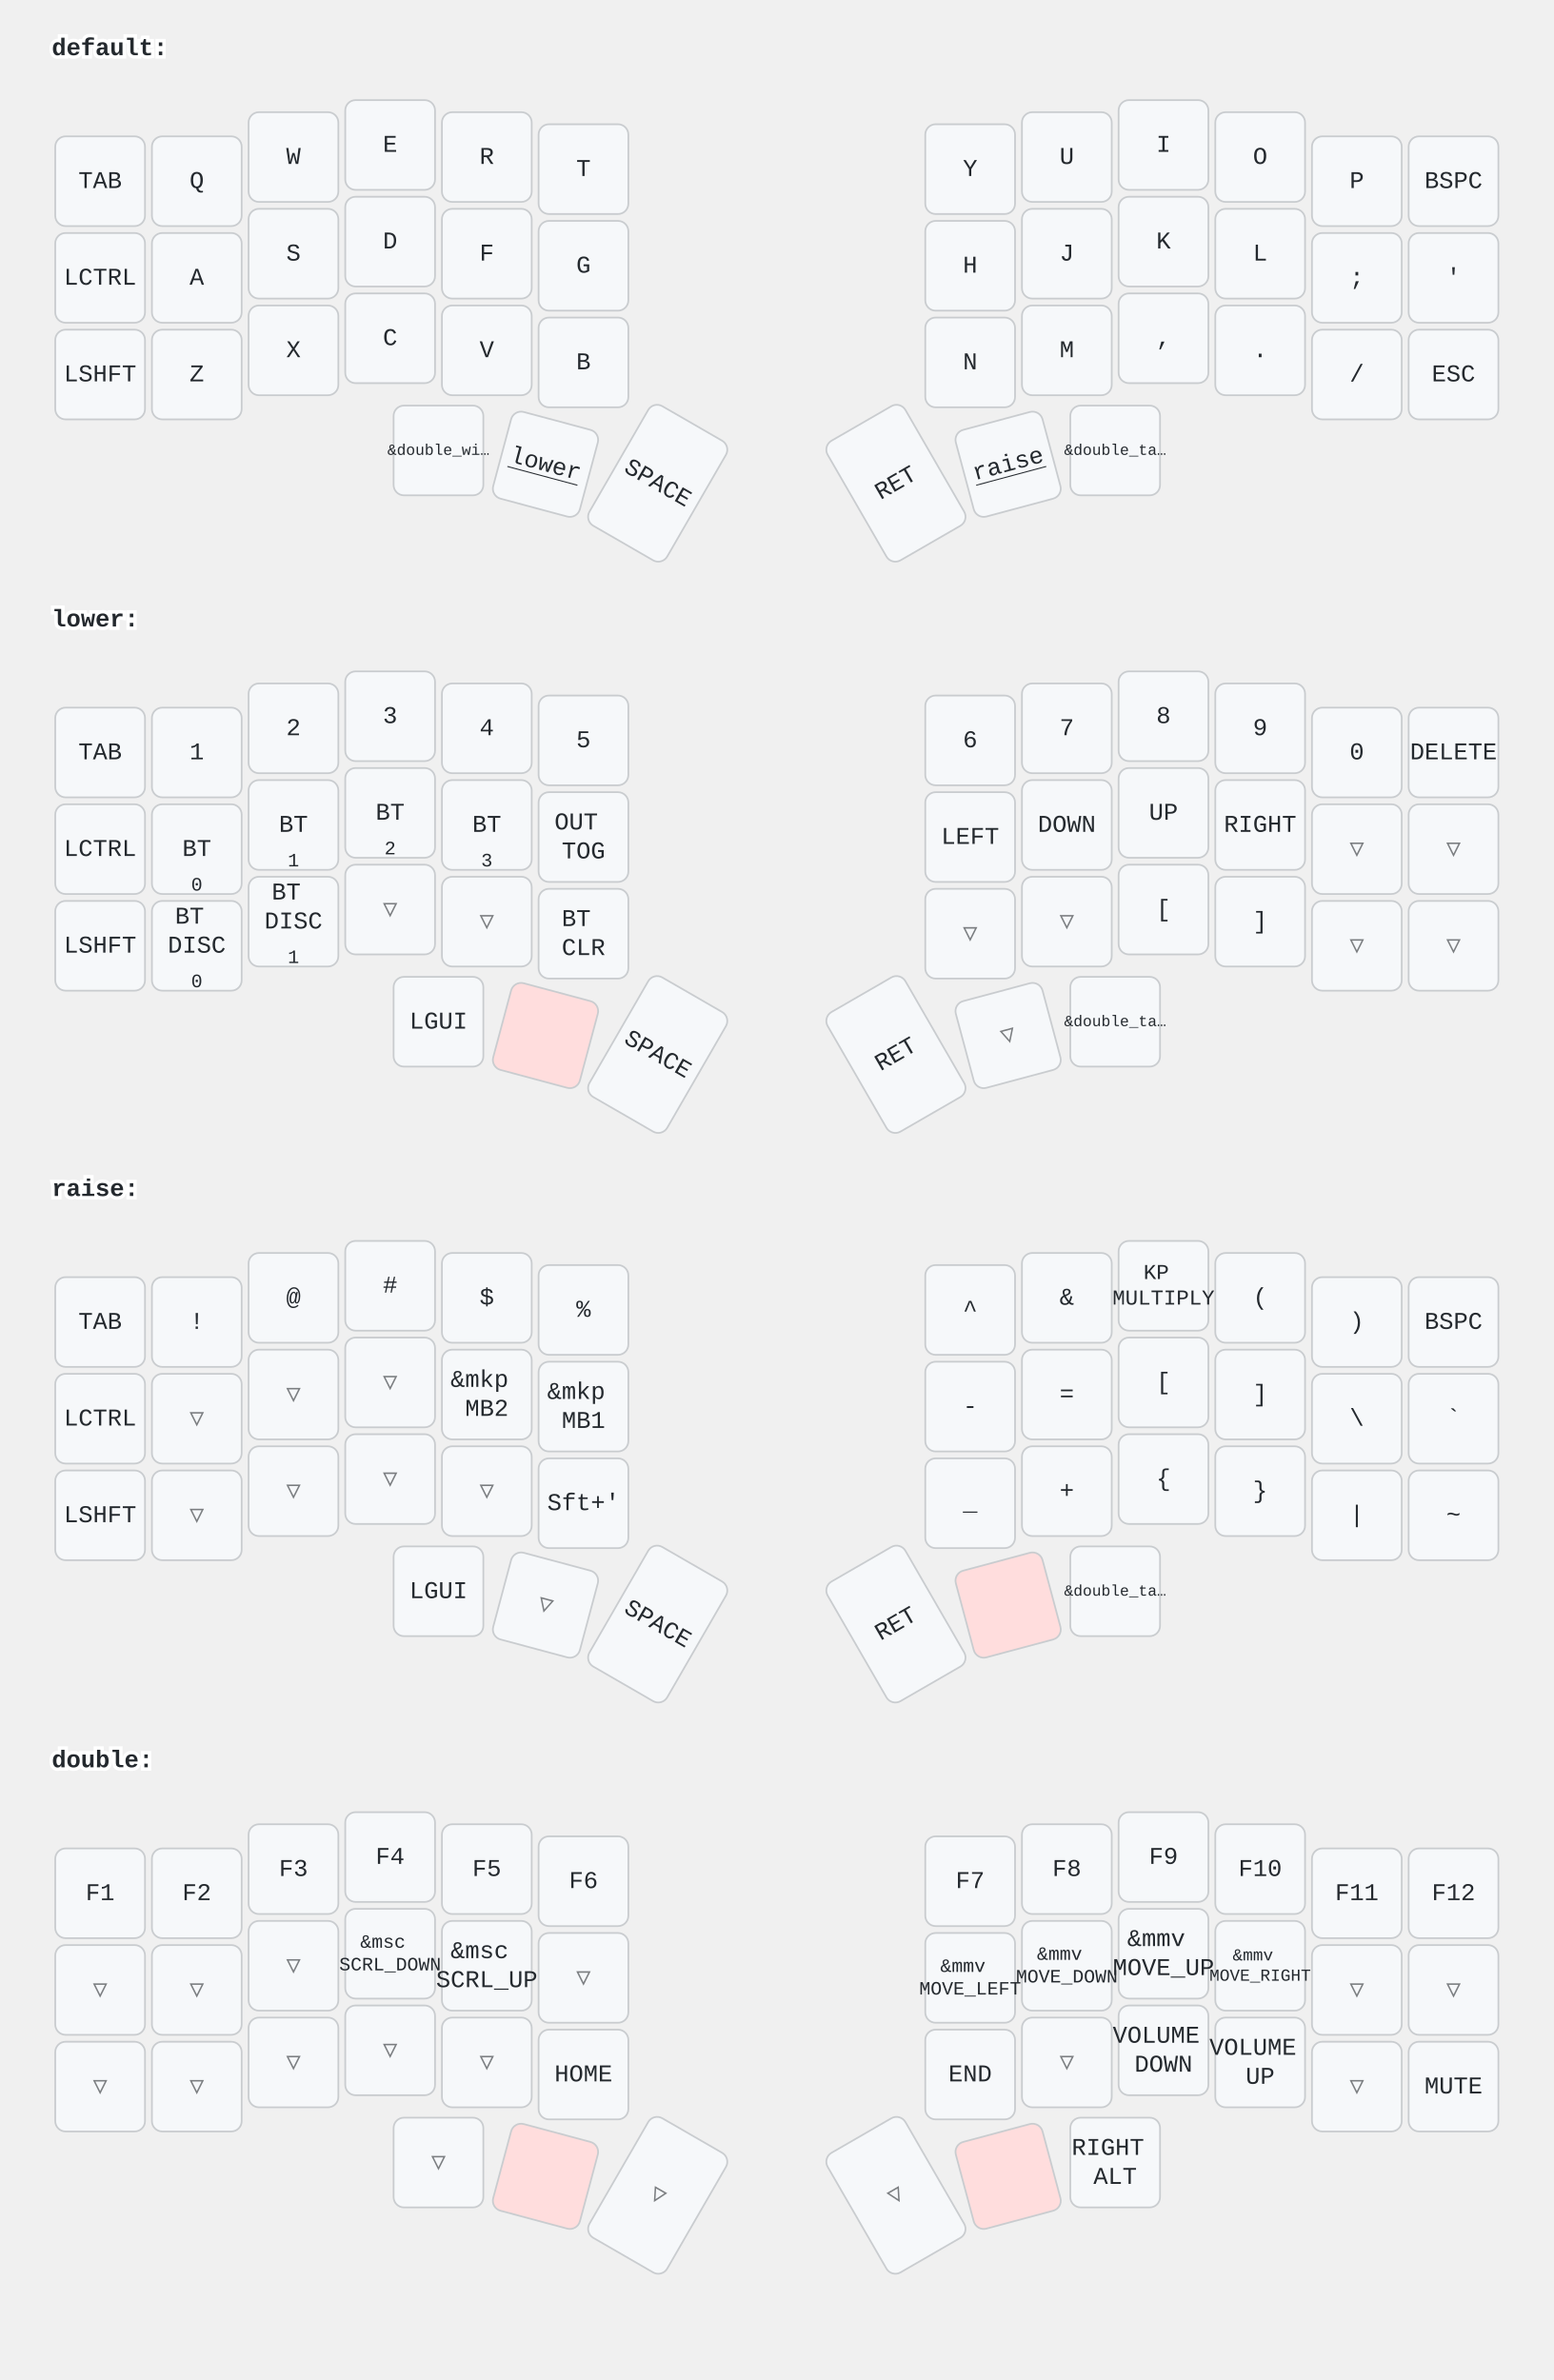
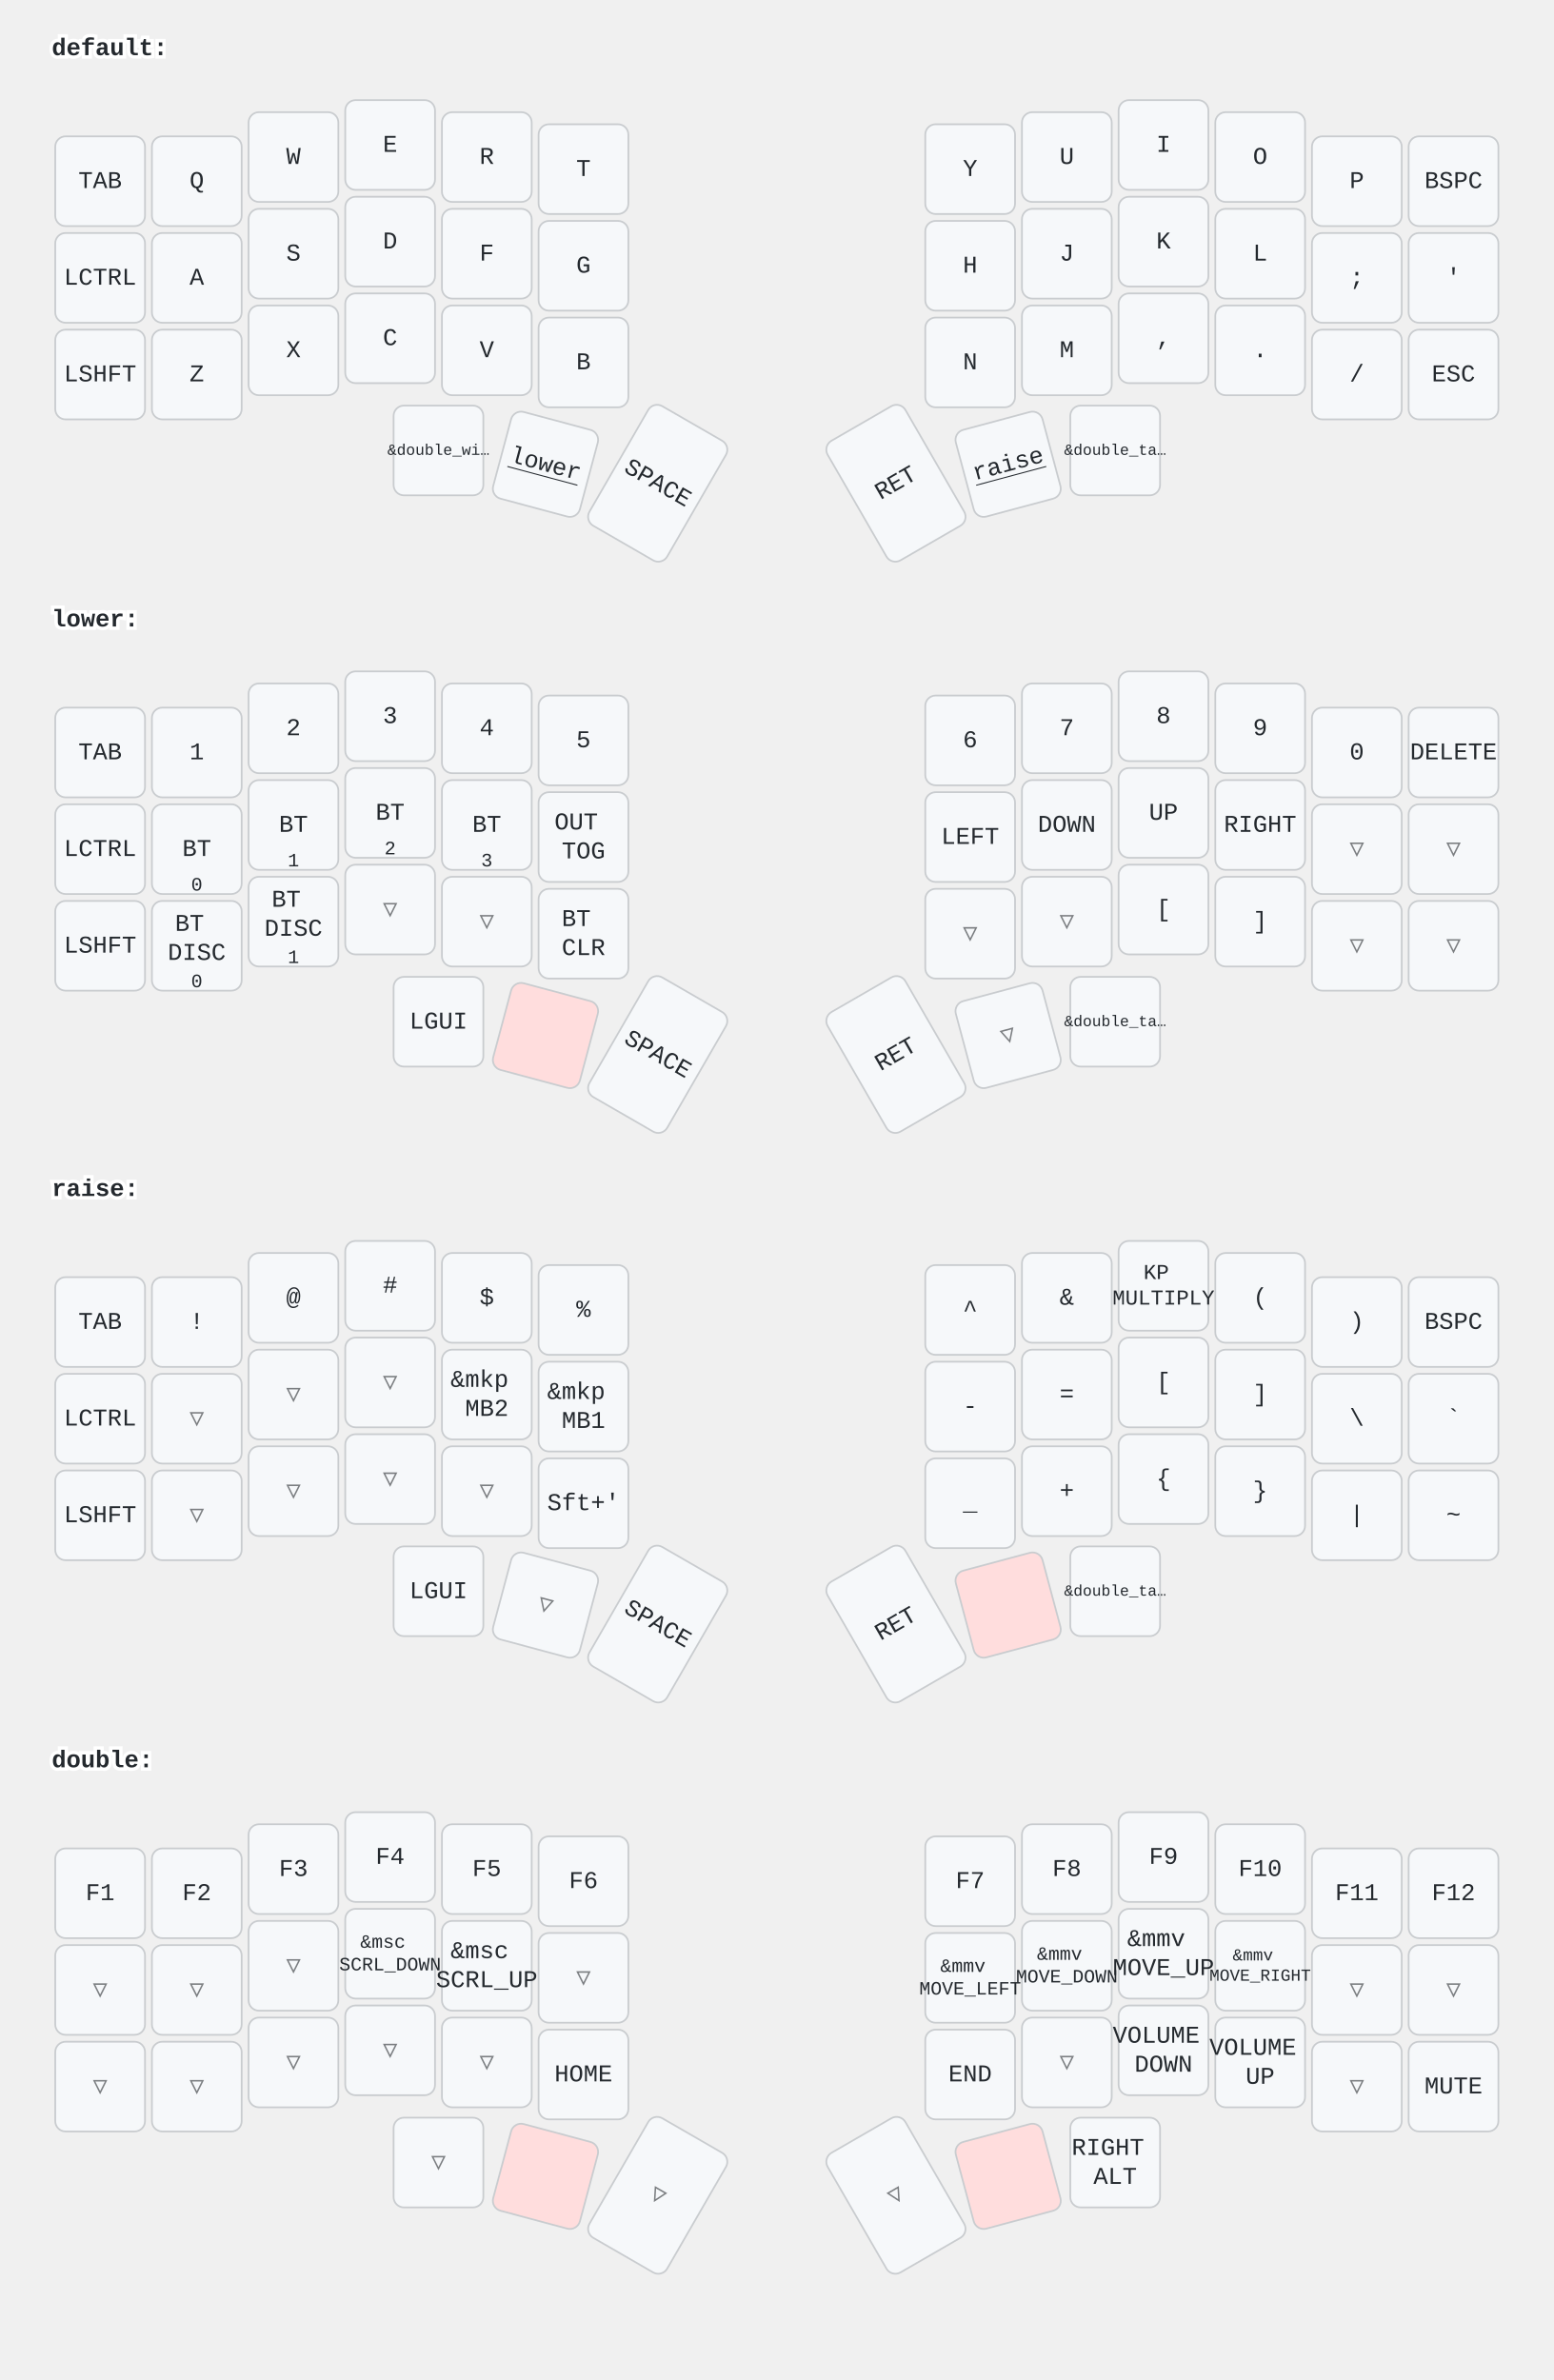
<svg xmlns="http://www.w3.org/2000/svg" width="900" height="1379" viewBox="0 0 900 1379" class="keymap">
  <style>/* inherit to force styles through use tags */
svg path {
    fill: inherit;
}

/* font and background color specifications */
svg.keymap {
    font-family: SFMono-Regular,Consolas,Liberation Mono,Menlo,monospace;
    font-size: 14px;
    font-kerning: normal;
    text-rendering: optimizeLegibility;
    fill: #24292e;
}

/* default key styling */
rect.key {
    fill: #f6f8fa;
}

rect.key, rect.combo {
    stroke: #c9cccf;
    stroke-width: 1;
}

/* default key side styling, only used is draw_key_sides is set */
rect.side {
    filter: brightness(90%);
}

/* color accent for combo boxes */
rect.combo, rect.combo-separate {
    fill: #cdf;
}

/* color accent for held keys */
rect.held, rect.combo.held {
    fill: #fdd;
}

/* color accent for ghost (optional) keys */
rect.ghost, rect.combo.ghost {
    stroke-dasharray: 4, 4;
    stroke-width: 2;
}

text {
    text-anchor: middle;
    dominant-baseline: middle;
}

/* styling for layer labels */
text.label {
    font-weight: bold;
    text-anchor: start;
    stroke: white;
    stroke-width: 4;
    paint-order: stroke;
}

/* styling for optional footer */
text.footer {
    text-anchor: end;
    dominant-baseline: auto;
    stroke: white;
    stroke-width: 4;
    paint-order: stroke;
}

/* styling for combo tap, and key non-tap label text */
- text.combo, text.hold, text.shifted, text.left, text.right {
+ text.combo, text.hold, text.shifted, text.left, text.right, text.tl, text.tr, text.bl, text.br {
    font-size: 11px;
}

- text.hold {
+ text.hold, text.bl, text.br {
    text-anchor: middle;
    dominant-baseline: auto;
}

- text.shifted {
+ text.shifted, text.tl, text.tr {
    text-anchor: middle;
    dominant-baseline: hanging;
}

- text.left {
+ text.left, text.tl, text.bl {
    text-anchor: start;
}

- text.right {
+ text.right, text.tr, text.br {
    text-anchor: end;
}

text.layer-activator {
    text-decoration: underline;
}

/* styling for hold/shifted label text in combo box */
text.combo.hold, text.combo.shifted, text.combo.left, text.combo.right {
    font-size: 8px;
}

/* lighter symbol for transparent keys */
text.trans {
    fill: #7b7e81;
}

/* styling for combo dendrons */
path.combo {
    stroke-width: 1;
    stroke: gray;
    fill: none;
}

/* Start Tabler Icons Cleanup */
/* cannot use height/width with glyphs */
.icon-tabler &gt; path {
    fill: inherit;
    stroke: inherit;
    stroke-width: 2;
}
/* hide tabler's default box */
.icon-tabler &gt; path[stroke="none"][fill="none"] {
    visibility: hidden;
}
/* End Tabler Icons Cleanup */
</style>
  <g transform="translate(30, 0)" class="layer-default">
    <text x="0" y="28" class="label" id="default">default:</text>
    <g transform="translate(0, 56)">
      <g transform="translate(28, 49)" class="key keypos-0">
        <rect rx="6" ry="6" x="-26" y="-26" width="52" height="52" class="key" />
        <text x="0" y="0" class="key tap">TAB</text>
      </g>
      <g transform="translate(84, 49)" class="key keypos-1">
        <rect rx="6" ry="6" x="-26" y="-26" width="52" height="52" class="key" />
        <text x="0" y="0" class="key tap">Q</text>
      </g>
      <g transform="translate(140, 35)" class="key keypos-2">
        <rect rx="6" ry="6" x="-26" y="-26" width="52" height="52" class="key" />
        <text x="0" y="0" class="key tap">W</text>
      </g>
      <g transform="translate(196, 28)" class="key keypos-3">
        <rect rx="6" ry="6" x="-26" y="-26" width="52" height="52" class="key" />
        <text x="0" y="0" class="key tap">E</text>
      </g>
      <g transform="translate(252, 35)" class="key keypos-4">
        <rect rx="6" ry="6" x="-26" y="-26" width="52" height="52" class="key" />
        <text x="0" y="0" class="key tap">R</text>
      </g>
      <g transform="translate(308, 42)" class="key keypos-5">
        <rect rx="6" ry="6" x="-26" y="-26" width="52" height="52" class="key" />
        <text x="0" y="0" class="key tap">T</text>
      </g>
      <g transform="translate(532, 42)" class="key keypos-6">
        <rect rx="6" ry="6" x="-26" y="-26" width="52" height="52" class="key" />
        <text x="0" y="0" class="key tap">Y</text>
      </g>
      <g transform="translate(588, 35)" class="key keypos-7">
        <rect rx="6" ry="6" x="-26" y="-26" width="52" height="52" class="key" />
        <text x="0" y="0" class="key tap">U</text>
      </g>
      <g transform="translate(644, 28)" class="key keypos-8">
        <rect rx="6" ry="6" x="-26" y="-26" width="52" height="52" class="key" />
        <text x="0" y="0" class="key tap">I</text>
      </g>
      <g transform="translate(700, 35)" class="key keypos-9">
        <rect rx="6" ry="6" x="-26" y="-26" width="52" height="52" class="key" />
        <text x="0" y="0" class="key tap">O</text>
      </g>
      <g transform="translate(756, 49)" class="key keypos-10">
        <rect rx="6" ry="6" x="-26" y="-26" width="52" height="52" class="key" />
        <text x="0" y="0" class="key tap">P</text>
      </g>
      <g transform="translate(812, 49)" class="key keypos-11">
        <rect rx="6" ry="6" x="-26" y="-26" width="52" height="52" class="key" />
        <text x="0" y="0" class="key tap">BSPC</text>
      </g>
      <g transform="translate(28, 105)" class="key keypos-12">
        <rect rx="6" ry="6" x="-26" y="-26" width="52" height="52" class="key" />
        <text x="0" y="0" class="key tap">LCTRL</text>
      </g>
      <g transform="translate(84, 105)" class="key keypos-13">
        <rect rx="6" ry="6" x="-26" y="-26" width="52" height="52" class="key" />
        <text x="0" y="0" class="key tap">A</text>
      </g>
      <g transform="translate(140, 91)" class="key keypos-14">
        <rect rx="6" ry="6" x="-26" y="-26" width="52" height="52" class="key" />
        <text x="0" y="0" class="key tap">S</text>
      </g>
      <g transform="translate(196, 84)" class="key keypos-15">
        <rect rx="6" ry="6" x="-26" y="-26" width="52" height="52" class="key" />
        <text x="0" y="0" class="key tap">D</text>
      </g>
      <g transform="translate(252, 91)" class="key keypos-16">
        <rect rx="6" ry="6" x="-26" y="-26" width="52" height="52" class="key" />
        <text x="0" y="0" class="key tap">F</text>
      </g>
      <g transform="translate(308, 98)" class="key keypos-17">
        <rect rx="6" ry="6" x="-26" y="-26" width="52" height="52" class="key" />
        <text x="0" y="0" class="key tap">G</text>
      </g>
      <g transform="translate(532, 98)" class="key keypos-18">
        <rect rx="6" ry="6" x="-26" y="-26" width="52" height="52" class="key" />
        <text x="0" y="0" class="key tap">H</text>
      </g>
      <g transform="translate(588, 91)" class="key keypos-19">
        <rect rx="6" ry="6" x="-26" y="-26" width="52" height="52" class="key" />
        <text x="0" y="0" class="key tap">J</text>
      </g>
      <g transform="translate(644, 84)" class="key keypos-20">
        <rect rx="6" ry="6" x="-26" y="-26" width="52" height="52" class="key" />
        <text x="0" y="0" class="key tap">K</text>
      </g>
      <g transform="translate(700, 91)" class="key keypos-21">
        <rect rx="6" ry="6" x="-26" y="-26" width="52" height="52" class="key" />
        <text x="0" y="0" class="key tap">L</text>
      </g>
      <g transform="translate(756, 105)" class="key keypos-22">
        <rect rx="6" ry="6" x="-26" y="-26" width="52" height="52" class="key" />
        <text x="0" y="0" class="key tap">;</text>
      </g>
      <g transform="translate(812, 105)" class="key keypos-23">
        <rect rx="6" ry="6" x="-26" y="-26" width="52" height="52" class="key" />
        <text x="0" y="0" class="key tap">'</text>
      </g>
      <g transform="translate(28, 161)" class="key keypos-24">
        <rect rx="6" ry="6" x="-26" y="-26" width="52" height="52" class="key" />
        <text x="0" y="0" class="key tap">LSHFT</text>
      </g>
      <g transform="translate(84, 161)" class="key keypos-25">
        <rect rx="6" ry="6" x="-26" y="-26" width="52" height="52" class="key" />
        <text x="0" y="0" class="key tap">Z</text>
      </g>
      <g transform="translate(140, 147)" class="key keypos-26">
        <rect rx="6" ry="6" x="-26" y="-26" width="52" height="52" class="key" />
        <text x="0" y="0" class="key tap">X</text>
      </g>
      <g transform="translate(196, 140)" class="key keypos-27">
        <rect rx="6" ry="6" x="-26" y="-26" width="52" height="52" class="key" />
        <text x="0" y="0" class="key tap">C</text>
      </g>
      <g transform="translate(252, 147)" class="key keypos-28">
        <rect rx="6" ry="6" x="-26" y="-26" width="52" height="52" class="key" />
        <text x="0" y="0" class="key tap">V</text>
      </g>
      <g transform="translate(308, 154)" class="key keypos-29">
        <rect rx="6" ry="6" x="-26" y="-26" width="52" height="52" class="key" />
        <text x="0" y="0" class="key tap">B</text>
      </g>
      <g transform="translate(532, 154)" class="key keypos-30">
        <rect rx="6" ry="6" x="-26" y="-26" width="52" height="52" class="key" />
        <text x="0" y="0" class="key tap">N</text>
      </g>
      <g transform="translate(588, 147)" class="key keypos-31">
        <rect rx="6" ry="6" x="-26" y="-26" width="52" height="52" class="key" />
        <text x="0" y="0" class="key tap">M</text>
      </g>
      <g transform="translate(644, 140)" class="key keypos-32">
        <rect rx="6" ry="6" x="-26" y="-26" width="52" height="52" class="key" />
        <text x="0" y="0" class="key tap">,</text>
      </g>
      <g transform="translate(700, 147)" class="key keypos-33">
        <rect rx="6" ry="6" x="-26" y="-26" width="52" height="52" class="key" />
        <text x="0" y="0" class="key tap">.</text>
      </g>
      <g transform="translate(756, 161)" class="key keypos-34">
        <rect rx="6" ry="6" x="-26" y="-26" width="52" height="52" class="key" />
        <text x="0" y="0" class="key tap">/</text>
      </g>
      <g transform="translate(812, 161)" class="key keypos-35">
        <rect rx="6" ry="6" x="-26" y="-26" width="52" height="52" class="key" />
        <text x="0" y="0" class="key tap">ESC</text>
      </g>
      <g transform="translate(224, 205)" class="key keypos-36">
        <rect rx="6" ry="6" x="-26" y="-26" width="52" height="52" class="key" />
        <text x="0" y="0" class="key tap">
          <tspan style="font-size: 64%">&amp;double_wi…</tspan>
        </text>
      </g>
      <g transform="translate(286, 213) rotate(15.0)" class="key keypos-37">
        <rect rx="6" ry="6" x="-26" y="-26" width="52" height="52" class="key" />
        <a href="#lower">
          <text x="0" y="0" class="key tap layer-activator">lower</text>
        </a>
      </g>
      <g transform="translate(351, 224) rotate(30.0)" class="key keypos-38">
        <rect rx="6" ry="6" x="-26" y="-40" width="52" height="80" class="key" />
        <text x="0" y="0" class="key tap">SPACE</text>
      </g>
      <g transform="translate(489, 224) rotate(-30.0)" class="key keypos-39">
        <rect rx="6" ry="6" x="-26" y="-40" width="52" height="80" class="key" />
        <text x="0" y="0" class="key tap">RET</text>
      </g>
      <g transform="translate(554, 213) rotate(-15.0)" class="key keypos-40">
        <rect rx="6" ry="6" x="-26" y="-26" width="52" height="52" class="key" />
        <a href="#raise">
          <text x="0" y="0" class="key tap layer-activator">raise</text>
        </a>
      </g>
      <g transform="translate(616, 205)" class="key keypos-41">
        <rect rx="6" ry="6" x="-26" y="-26" width="52" height="52" class="key" />
        <text x="0" y="0" class="key tap">
          <tspan style="font-size: 64%">&amp;double_ta…</tspan>
        </text>
      </g>
    </g>
  </g>
  <g transform="translate(30, 331)" class="layer-lower">
    <text x="0" y="28" class="label" id="lower">lower:</text>
    <g transform="translate(0, 56)">
      <g transform="translate(28, 49)" class="key keypos-0">
        <rect rx="6" ry="6" x="-26" y="-26" width="52" height="52" class="key" />
        <text x="0" y="0" class="key tap">TAB</text>
      </g>
      <g transform="translate(84, 49)" class="key keypos-1">
        <rect rx="6" ry="6" x="-26" y="-26" width="52" height="52" class="key" />
        <text x="0" y="0" class="key tap">1</text>
      </g>
      <g transform="translate(140, 35)" class="key keypos-2">
        <rect rx="6" ry="6" x="-26" y="-26" width="52" height="52" class="key" />
        <text x="0" y="0" class="key tap">2</text>
      </g>
      <g transform="translate(196, 28)" class="key keypos-3">
        <rect rx="6" ry="6" x="-26" y="-26" width="52" height="52" class="key" />
        <text x="0" y="0" class="key tap">3</text>
      </g>
      <g transform="translate(252, 35)" class="key keypos-4">
        <rect rx="6" ry="6" x="-26" y="-26" width="52" height="52" class="key" />
        <text x="0" y="0" class="key tap">4</text>
      </g>
      <g transform="translate(308, 42)" class="key keypos-5">
        <rect rx="6" ry="6" x="-26" y="-26" width="52" height="52" class="key" />
        <text x="0" y="0" class="key tap">5</text>
      </g>
      <g transform="translate(532, 42)" class="key keypos-6">
        <rect rx="6" ry="6" x="-26" y="-26" width="52" height="52" class="key" />
        <text x="0" y="0" class="key tap">6</text>
      </g>
      <g transform="translate(588, 35)" class="key keypos-7">
        <rect rx="6" ry="6" x="-26" y="-26" width="52" height="52" class="key" />
        <text x="0" y="0" class="key tap">7</text>
      </g>
      <g transform="translate(644, 28)" class="key keypos-8">
        <rect rx="6" ry="6" x="-26" y="-26" width="52" height="52" class="key" />
        <text x="0" y="0" class="key tap">8</text>
      </g>
      <g transform="translate(700, 35)" class="key keypos-9">
        <rect rx="6" ry="6" x="-26" y="-26" width="52" height="52" class="key" />
        <text x="0" y="0" class="key tap">9</text>
      </g>
      <g transform="translate(756, 49)" class="key keypos-10">
        <rect rx="6" ry="6" x="-26" y="-26" width="52" height="52" class="key" />
        <text x="0" y="0" class="key tap">0</text>
      </g>
      <g transform="translate(812, 49)" class="key keypos-11">
        <rect rx="6" ry="6" x="-26" y="-26" width="52" height="52" class="key" />
        <text x="0" y="0" class="key tap">DELETE</text>
      </g>
      <g transform="translate(28, 105)" class="key keypos-12">
        <rect rx="6" ry="6" x="-26" y="-26" width="52" height="52" class="key" />
        <text x="0" y="0" class="key tap">LCTRL</text>
      </g>
      <g transform="translate(84, 105)" class="key keypos-13">
        <rect rx="6" ry="6" x="-26" y="-26" width="52" height="52" class="key" />
        <text x="0" y="0" class="key tap">BT</text>
        <text x="0" y="24" class="key hold">0</text>
      </g>
      <g transform="translate(140, 91)" class="key keypos-14">
        <rect rx="6" ry="6" x="-26" y="-26" width="52" height="52" class="key" />
        <text x="0" y="0" class="key tap">BT</text>
        <text x="0" y="24" class="key hold">1</text>
      </g>
      <g transform="translate(196, 84)" class="key keypos-15">
        <rect rx="6" ry="6" x="-26" y="-26" width="52" height="52" class="key" />
        <text x="0" y="0" class="key tap">BT</text>
        <text x="0" y="24" class="key hold">2</text>
      </g>
      <g transform="translate(252, 91)" class="key keypos-16">
        <rect rx="6" ry="6" x="-26" y="-26" width="52" height="52" class="key" />
        <text x="0" y="0" class="key tap">BT</text>
        <text x="0" y="24" class="key hold">3</text>
      </g>
      <g transform="translate(308, 98)" class="key keypos-17">
        <rect rx="6" ry="6" x="-26" y="-26" width="52" height="52" class="key" />
        <text x="0" y="0" class="key tap">
          <tspan x="0" dy="-0.6em">OUT</tspan>
          <tspan x="0" dy="1.2em">TOG</tspan>
        </text>
      </g>
      <g transform="translate(532, 98)" class="key keypos-18">
        <rect rx="6" ry="6" x="-26" y="-26" width="52" height="52" class="key" />
        <text x="0" y="0" class="key tap">LEFT</text>
      </g>
      <g transform="translate(588, 91)" class="key keypos-19">
        <rect rx="6" ry="6" x="-26" y="-26" width="52" height="52" class="key" />
        <text x="0" y="0" class="key tap">DOWN</text>
      </g>
      <g transform="translate(644, 84)" class="key keypos-20">
        <rect rx="6" ry="6" x="-26" y="-26" width="52" height="52" class="key" />
        <text x="0" y="0" class="key tap">UP</text>
      </g>
      <g transform="translate(700, 91)" class="key keypos-21">
        <rect rx="6" ry="6" x="-26" y="-26" width="52" height="52" class="key" />
        <text x="0" y="0" class="key tap">RIGHT</text>
      </g>
      <g transform="translate(756, 105)" class="key trans keypos-22">
        <rect rx="6" ry="6" x="-26" y="-26" width="52" height="52" class="key trans" />
        <text x="0" y="0" class="key trans tap">▽</text>
      </g>
      <g transform="translate(812, 105)" class="key trans keypos-23">
        <rect rx="6" ry="6" x="-26" y="-26" width="52" height="52" class="key trans" />
        <text x="0" y="0" class="key trans tap">▽</text>
      </g>
      <g transform="translate(28, 161)" class="key keypos-24">
        <rect rx="6" ry="6" x="-26" y="-26" width="52" height="52" class="key" />
        <text x="0" y="0" class="key tap">LSHFT</text>
      </g>
      <g transform="translate(84, 161)" class="key keypos-25">
        <rect rx="6" ry="6" x="-26" y="-26" width="52" height="52" class="key" />
        <text x="0" y="0" class="key tap">
-           <tspan x="0" dy="-1.2em">BT</tspan>
+           <tspan x="0" dy="-0.9em">BT</tspan>
          <tspan x="0" dy="1.2em">DISC</tspan>
        </text>
        <text x="0" y="24" class="key hold">0</text>
      </g>
      <g transform="translate(140, 147)" class="key keypos-26">
        <rect rx="6" ry="6" x="-26" y="-26" width="52" height="52" class="key" />
        <text x="0" y="0" class="key tap">
-           <tspan x="0" dy="-1.2em">BT</tspan>
+           <tspan x="0" dy="-0.9em">BT</tspan>
          <tspan x="0" dy="1.2em">DISC</tspan>
        </text>
        <text x="0" y="24" class="key hold">1</text>
      </g>
      <g transform="translate(196, 140)" class="key trans keypos-27">
        <rect rx="6" ry="6" x="-26" y="-26" width="52" height="52" class="key trans" />
        <text x="0" y="0" class="key trans tap">▽</text>
      </g>
      <g transform="translate(252, 147)" class="key trans keypos-28">
        <rect rx="6" ry="6" x="-26" y="-26" width="52" height="52" class="key trans" />
        <text x="0" y="0" class="key trans tap">▽</text>
      </g>
      <g transform="translate(308, 154)" class="key keypos-29">
        <rect rx="6" ry="6" x="-26" y="-26" width="52" height="52" class="key" />
        <text x="0" y="0" class="key tap">
          <tspan x="0" dy="-0.6em">BT</tspan>
          <tspan x="0" dy="1.2em">CLR</tspan>
        </text>
      </g>
      <g transform="translate(532, 154)" class="key trans keypos-30">
        <rect rx="6" ry="6" x="-26" y="-26" width="52" height="52" class="key trans" />
        <text x="0" y="0" class="key trans tap">▽</text>
      </g>
      <g transform="translate(588, 147)" class="key trans keypos-31">
        <rect rx="6" ry="6" x="-26" y="-26" width="52" height="52" class="key trans" />
        <text x="0" y="0" class="key trans tap">▽</text>
      </g>
      <g transform="translate(644, 140)" class="key keypos-32">
        <rect rx="6" ry="6" x="-26" y="-26" width="52" height="52" class="key" />
        <text x="0" y="0" class="key tap">[</text>
      </g>
      <g transform="translate(700, 147)" class="key keypos-33">
        <rect rx="6" ry="6" x="-26" y="-26" width="52" height="52" class="key" />
        <text x="0" y="0" class="key tap">]</text>
      </g>
      <g transform="translate(756, 161)" class="key trans keypos-34">
        <rect rx="6" ry="6" x="-26" y="-26" width="52" height="52" class="key trans" />
        <text x="0" y="0" class="key trans tap">▽</text>
      </g>
      <g transform="translate(812, 161)" class="key trans keypos-35">
        <rect rx="6" ry="6" x="-26" y="-26" width="52" height="52" class="key trans" />
        <text x="0" y="0" class="key trans tap">▽</text>
      </g>
      <g transform="translate(224, 205)" class="key keypos-36">
        <rect rx="6" ry="6" x="-26" y="-26" width="52" height="52" class="key" />
        <text x="0" y="0" class="key tap">LGUI</text>
      </g>
      <g transform="translate(286, 213) rotate(15.0)" class="key held keypos-37">
        <rect rx="6" ry="6" x="-26" y="-26" width="52" height="52" class="key held" />
      </g>
      <g transform="translate(351, 224) rotate(30.0)" class="key keypos-38">
        <rect rx="6" ry="6" x="-26" y="-40" width="52" height="80" class="key" />
        <text x="0" y="0" class="key tap">SPACE</text>
      </g>
      <g transform="translate(489, 224) rotate(-30.0)" class="key keypos-39">
        <rect rx="6" ry="6" x="-26" y="-40" width="52" height="80" class="key" />
        <text x="0" y="0" class="key tap">RET</text>
      </g>
      <g transform="translate(554, 213) rotate(-15.0)" class="key trans keypos-40">
        <rect rx="6" ry="6" x="-26" y="-26" width="52" height="52" class="key trans" />
        <text x="0" y="0" class="key trans tap">▽</text>
      </g>
      <g transform="translate(616, 205)" class="key keypos-41">
        <rect rx="6" ry="6" x="-26" y="-26" width="52" height="52" class="key" />
        <text x="0" y="0" class="key tap">
          <tspan style="font-size: 64%">&amp;double_ta…</tspan>
        </text>
      </g>
    </g>
  </g>
  <g transform="translate(30, 661)" class="layer-raise">
    <text x="0" y="28" class="label" id="raise">raise:</text>
    <g transform="translate(0, 56)">
      <g transform="translate(28, 49)" class="key keypos-0">
        <rect rx="6" ry="6" x="-26" y="-26" width="52" height="52" class="key" />
        <text x="0" y="0" class="key tap">TAB</text>
      </g>
      <g transform="translate(84, 49)" class="key keypos-1">
        <rect rx="6" ry="6" x="-26" y="-26" width="52" height="52" class="key" />
        <text x="0" y="0" class="key tap">!</text>
      </g>
      <g transform="translate(140, 35)" class="key keypos-2">
        <rect rx="6" ry="6" x="-26" y="-26" width="52" height="52" class="key" />
        <text x="0" y="0" class="key tap">@</text>
      </g>
      <g transform="translate(196, 28)" class="key keypos-3">
        <rect rx="6" ry="6" x="-26" y="-26" width="52" height="52" class="key" />
        <text x="0" y="0" class="key tap">#</text>
      </g>
      <g transform="translate(252, 35)" class="key keypos-4">
        <rect rx="6" ry="6" x="-26" y="-26" width="52" height="52" class="key" />
        <text x="0" y="0" class="key tap">$</text>
      </g>
      <g transform="translate(308, 42)" class="key keypos-5">
        <rect rx="6" ry="6" x="-26" y="-26" width="52" height="52" class="key" />
        <text x="0" y="0" class="key tap">%</text>
      </g>
      <g transform="translate(532, 42)" class="key keypos-6">
        <rect rx="6" ry="6" x="-26" y="-26" width="52" height="52" class="key" />
        <text x="0" y="0" class="key tap">^</text>
      </g>
      <g transform="translate(588, 35)" class="key keypos-7">
        <rect rx="6" ry="6" x="-26" y="-26" width="52" height="52" class="key" />
        <text x="0" y="0" class="key tap">&amp;</text>
      </g>
      <g transform="translate(644, 28)" class="key keypos-8">
        <rect rx="6" ry="6" x="-26" y="-26" width="52" height="52" class="key" />
        <text x="0" y="0" class="key tap">
          <tspan x="0" dy="-0.6em" style="font-size: 88%">KP</tspan>
          <tspan x="0" dy="1.2em" style="font-size: 88%">MULTIPLY</tspan>
        </text>
      </g>
      <g transform="translate(700, 35)" class="key keypos-9">
        <rect rx="6" ry="6" x="-26" y="-26" width="52" height="52" class="key" />
        <text x="0" y="0" class="key tap">(</text>
      </g>
      <g transform="translate(756, 49)" class="key keypos-10">
        <rect rx="6" ry="6" x="-26" y="-26" width="52" height="52" class="key" />
        <text x="0" y="0" class="key tap">)</text>
      </g>
      <g transform="translate(812, 49)" class="key keypos-11">
        <rect rx="6" ry="6" x="-26" y="-26" width="52" height="52" class="key" />
        <text x="0" y="0" class="key tap">BSPC</text>
      </g>
      <g transform="translate(28, 105)" class="key keypos-12">
        <rect rx="6" ry="6" x="-26" y="-26" width="52" height="52" class="key" />
        <text x="0" y="0" class="key tap">LCTRL</text>
      </g>
      <g transform="translate(84, 105)" class="key trans keypos-13">
        <rect rx="6" ry="6" x="-26" y="-26" width="52" height="52" class="key trans" />
        <text x="0" y="0" class="key trans tap">▽</text>
      </g>
      <g transform="translate(140, 91)" class="key trans keypos-14">
        <rect rx="6" ry="6" x="-26" y="-26" width="52" height="52" class="key trans" />
        <text x="0" y="0" class="key trans tap">▽</text>
      </g>
      <g transform="translate(196, 84)" class="key trans keypos-15">
        <rect rx="6" ry="6" x="-26" y="-26" width="52" height="52" class="key trans" />
        <text x="0" y="0" class="key trans tap">▽</text>
      </g>
      <g transform="translate(252, 91)" class="key keypos-16">
        <rect rx="6" ry="6" x="-26" y="-26" width="52" height="52" class="key" />
        <text x="0" y="0" class="key tap">
          <tspan x="0" dy="-0.6em">&amp;mkp</tspan>
          <tspan x="0" dy="1.2em">MB2</tspan>
        </text>
      </g>
      <g transform="translate(308, 98)" class="key keypos-17">
        <rect rx="6" ry="6" x="-26" y="-26" width="52" height="52" class="key" />
        <text x="0" y="0" class="key tap">
          <tspan x="0" dy="-0.6em">&amp;mkp</tspan>
          <tspan x="0" dy="1.2em">MB1</tspan>
        </text>
      </g>
      <g transform="translate(532, 98)" class="key keypos-18">
        <rect rx="6" ry="6" x="-26" y="-26" width="52" height="52" class="key" />
        <text x="0" y="0" class="key tap">-</text>
      </g>
      <g transform="translate(588, 91)" class="key keypos-19">
        <rect rx="6" ry="6" x="-26" y="-26" width="52" height="52" class="key" />
        <text x="0" y="0" class="key tap">=</text>
      </g>
      <g transform="translate(644, 84)" class="key keypos-20">
        <rect rx="6" ry="6" x="-26" y="-26" width="52" height="52" class="key" />
        <text x="0" y="0" class="key tap">[</text>
      </g>
      <g transform="translate(700, 91)" class="key keypos-21">
        <rect rx="6" ry="6" x="-26" y="-26" width="52" height="52" class="key" />
        <text x="0" y="0" class="key tap">]</text>
      </g>
      <g transform="translate(756, 105)" class="key keypos-22">
        <rect rx="6" ry="6" x="-26" y="-26" width="52" height="52" class="key" />
        <text x="0" y="0" class="key tap">\</text>
      </g>
      <g transform="translate(812, 105)" class="key keypos-23">
        <rect rx="6" ry="6" x="-26" y="-26" width="52" height="52" class="key" />
        <text x="0" y="0" class="key tap">`</text>
      </g>
      <g transform="translate(28, 161)" class="key keypos-24">
        <rect rx="6" ry="6" x="-26" y="-26" width="52" height="52" class="key" />
        <text x="0" y="0" class="key tap">LSHFT</text>
      </g>
      <g transform="translate(84, 161)" class="key trans keypos-25">
        <rect rx="6" ry="6" x="-26" y="-26" width="52" height="52" class="key trans" />
        <text x="0" y="0" class="key trans tap">▽</text>
      </g>
      <g transform="translate(140, 147)" class="key trans keypos-26">
        <rect rx="6" ry="6" x="-26" y="-26" width="52" height="52" class="key trans" />
        <text x="0" y="0" class="key trans tap">▽</text>
      </g>
      <g transform="translate(196, 140)" class="key trans keypos-27">
        <rect rx="6" ry="6" x="-26" y="-26" width="52" height="52" class="key trans" />
        <text x="0" y="0" class="key trans tap">▽</text>
      </g>
      <g transform="translate(252, 147)" class="key trans keypos-28">
        <rect rx="6" ry="6" x="-26" y="-26" width="52" height="52" class="key trans" />
        <text x="0" y="0" class="key trans tap">▽</text>
      </g>
      <g transform="translate(308, 154)" class="key keypos-29">
        <rect rx="6" ry="6" x="-26" y="-26" width="52" height="52" class="key" />
        <text x="0" y="0" class="key tap">Sft+'</text>
      </g>
      <g transform="translate(532, 154)" class="key keypos-30">
        <rect rx="6" ry="6" x="-26" y="-26" width="52" height="52" class="key" />
        <text x="0" y="0" class="key tap">_</text>
      </g>
      <g transform="translate(588, 147)" class="key keypos-31">
        <rect rx="6" ry="6" x="-26" y="-26" width="52" height="52" class="key" />
        <text x="0" y="0" class="key tap">+</text>
      </g>
      <g transform="translate(644, 140)" class="key keypos-32">
        <rect rx="6" ry="6" x="-26" y="-26" width="52" height="52" class="key" />
        <text x="0" y="0" class="key tap">{</text>
      </g>
      <g transform="translate(700, 147)" class="key keypos-33">
        <rect rx="6" ry="6" x="-26" y="-26" width="52" height="52" class="key" />
        <text x="0" y="0" class="key tap">}</text>
      </g>
      <g transform="translate(756, 161)" class="key keypos-34">
        <rect rx="6" ry="6" x="-26" y="-26" width="52" height="52" class="key" />
        <text x="0" y="0" class="key tap">|</text>
      </g>
      <g transform="translate(812, 161)" class="key keypos-35">
        <rect rx="6" ry="6" x="-26" y="-26" width="52" height="52" class="key" />
        <text x="0" y="0" class="key tap">~</text>
      </g>
      <g transform="translate(224, 205)" class="key keypos-36">
        <rect rx="6" ry="6" x="-26" y="-26" width="52" height="52" class="key" />
        <text x="0" y="0" class="key tap">LGUI</text>
      </g>
      <g transform="translate(286, 213) rotate(15.0)" class="key trans keypos-37">
        <rect rx="6" ry="6" x="-26" y="-26" width="52" height="52" class="key trans" />
        <text x="0" y="0" class="key trans tap">▽</text>
      </g>
      <g transform="translate(351, 224) rotate(30.0)" class="key keypos-38">
        <rect rx="6" ry="6" x="-26" y="-40" width="52" height="80" class="key" />
        <text x="0" y="0" class="key tap">SPACE</text>
      </g>
      <g transform="translate(489, 224) rotate(-30.0)" class="key keypos-39">
        <rect rx="6" ry="6" x="-26" y="-40" width="52" height="80" class="key" />
        <text x="0" y="0" class="key tap">RET</text>
      </g>
      <g transform="translate(554, 213) rotate(-15.0)" class="key held keypos-40">
        <rect rx="6" ry="6" x="-26" y="-26" width="52" height="52" class="key held" />
      </g>
      <g transform="translate(616, 205)" class="key keypos-41">
        <rect rx="6" ry="6" x="-26" y="-26" width="52" height="52" class="key" />
        <text x="0" y="0" class="key tap">
          <tspan style="font-size: 64%">&amp;double_ta…</tspan>
        </text>
      </g>
    </g>
  </g>
  <g transform="translate(30, 992)" class="layer-double">
    <text x="0" y="28" class="label" id="double">double:</text>
    <g transform="translate(0, 56)">
      <g transform="translate(28, 49)" class="key keypos-0">
        <rect rx="6" ry="6" x="-26" y="-26" width="52" height="52" class="key" />
        <text x="0" y="0" class="key tap">F1</text>
      </g>
      <g transform="translate(84, 49)" class="key keypos-1">
        <rect rx="6" ry="6" x="-26" y="-26" width="52" height="52" class="key" />
        <text x="0" y="0" class="key tap">F2</text>
      </g>
      <g transform="translate(140, 35)" class="key keypos-2">
        <rect rx="6" ry="6" x="-26" y="-26" width="52" height="52" class="key" />
        <text x="0" y="0" class="key tap">F3</text>
      </g>
      <g transform="translate(196, 28)" class="key keypos-3">
        <rect rx="6" ry="6" x="-26" y="-26" width="52" height="52" class="key" />
        <text x="0" y="0" class="key tap">F4</text>
      </g>
      <g transform="translate(252, 35)" class="key keypos-4">
        <rect rx="6" ry="6" x="-26" y="-26" width="52" height="52" class="key" />
        <text x="0" y="0" class="key tap">F5</text>
      </g>
      <g transform="translate(308, 42)" class="key keypos-5">
        <rect rx="6" ry="6" x="-26" y="-26" width="52" height="52" class="key" />
        <text x="0" y="0" class="key tap">F6</text>
      </g>
      <g transform="translate(532, 42)" class="key keypos-6">
        <rect rx="6" ry="6" x="-26" y="-26" width="52" height="52" class="key" />
        <text x="0" y="0" class="key tap">F7</text>
      </g>
      <g transform="translate(588, 35)" class="key keypos-7">
        <rect rx="6" ry="6" x="-26" y="-26" width="52" height="52" class="key" />
        <text x="0" y="0" class="key tap">F8</text>
      </g>
      <g transform="translate(644, 28)" class="key keypos-8">
        <rect rx="6" ry="6" x="-26" y="-26" width="52" height="52" class="key" />
        <text x="0" y="0" class="key tap">F9</text>
      </g>
      <g transform="translate(700, 35)" class="key keypos-9">
        <rect rx="6" ry="6" x="-26" y="-26" width="52" height="52" class="key" />
        <text x="0" y="0" class="key tap">F10</text>
      </g>
      <g transform="translate(756, 49)" class="key keypos-10">
        <rect rx="6" ry="6" x="-26" y="-26" width="52" height="52" class="key" />
        <text x="0" y="0" class="key tap">F11</text>
      </g>
      <g transform="translate(812, 49)" class="key keypos-11">
        <rect rx="6" ry="6" x="-26" y="-26" width="52" height="52" class="key" />
        <text x="0" y="0" class="key tap">F12</text>
      </g>
      <g transform="translate(28, 105)" class="key trans keypos-12">
        <rect rx="6" ry="6" x="-26" y="-26" width="52" height="52" class="key trans" />
        <text x="0" y="0" class="key trans tap">▽</text>
      </g>
      <g transform="translate(84, 105)" class="key trans keypos-13">
        <rect rx="6" ry="6" x="-26" y="-26" width="52" height="52" class="key trans" />
        <text x="0" y="0" class="key trans tap">▽</text>
      </g>
      <g transform="translate(140, 91)" class="key trans keypos-14">
        <rect rx="6" ry="6" x="-26" y="-26" width="52" height="52" class="key trans" />
        <text x="0" y="0" class="key trans tap">▽</text>
      </g>
      <g transform="translate(196, 84)" class="key keypos-15">
        <rect rx="6" ry="6" x="-26" y="-26" width="52" height="52" class="key" />
        <text x="0" y="0" class="key tap">
          <tspan x="0" dy="-0.6em" style="font-size: 78%">&amp;msc</tspan>
          <tspan x="0" dy="1.2em" style="font-size: 78%">SCRL_DOWN</tspan>
        </text>
      </g>
      <g transform="translate(252, 91)" class="key keypos-16">
        <rect rx="6" ry="6" x="-26" y="-26" width="52" height="52" class="key" />
        <text x="0" y="0" class="key tap">
          <tspan x="0" dy="-0.6em">&amp;msc</tspan>
          <tspan x="0" dy="1.2em">SCRL_UP</tspan>
        </text>
      </g>
      <g transform="translate(308, 98)" class="key trans keypos-17">
        <rect rx="6" ry="6" x="-26" y="-26" width="52" height="52" class="key trans" />
        <text x="0" y="0" class="key trans tap">▽</text>
      </g>
      <g transform="translate(532, 98)" class="key keypos-18">
        <rect rx="6" ry="6" x="-26" y="-26" width="52" height="52" class="key" />
        <text x="0" y="0" class="key tap">
          <tspan x="0" dy="-0.6em" style="font-size: 78%">&amp;mmv</tspan>
          <tspan x="0" dy="1.2em" style="font-size: 78%">MOVE_LEFT</tspan>
        </text>
      </g>
      <g transform="translate(588, 91)" class="key keypos-19">
        <rect rx="6" ry="6" x="-26" y="-26" width="52" height="52" class="key" />
        <text x="0" y="0" class="key tap">
          <tspan x="0" dy="-0.6em" style="font-size: 78%">&amp;mmv</tspan>
          <tspan x="0" dy="1.2em" style="font-size: 78%">MOVE_DOWN</tspan>
        </text>
      </g>
      <g transform="translate(644, 84)" class="key keypos-20">
        <rect rx="6" ry="6" x="-26" y="-26" width="52" height="52" class="key" />
        <text x="0" y="0" class="key tap">
          <tspan x="0" dy="-0.6em">&amp;mmv</tspan>
          <tspan x="0" dy="1.2em">MOVE_UP</tspan>
        </text>
      </g>
      <g transform="translate(700, 91)" class="key keypos-21">
        <rect rx="6" ry="6" x="-26" y="-26" width="52" height="52" class="key" />
        <text x="0" y="0" class="key tap">
          <tspan x="0" dy="-0.6em" style="font-size: 70%">&amp;mmv</tspan>
          <tspan x="0" dy="1.2em" style="font-size: 70%">MOVE_RIGHT</tspan>
        </text>
      </g>
      <g transform="translate(756, 105)" class="key trans keypos-22">
        <rect rx="6" ry="6" x="-26" y="-26" width="52" height="52" class="key trans" />
        <text x="0" y="0" class="key trans tap">▽</text>
      </g>
      <g transform="translate(812, 105)" class="key trans keypos-23">
        <rect rx="6" ry="6" x="-26" y="-26" width="52" height="52" class="key trans" />
        <text x="0" y="0" class="key trans tap">▽</text>
      </g>
      <g transform="translate(28, 161)" class="key trans keypos-24">
        <rect rx="6" ry="6" x="-26" y="-26" width="52" height="52" class="key trans" />
        <text x="0" y="0" class="key trans tap">▽</text>
      </g>
      <g transform="translate(84, 161)" class="key trans keypos-25">
        <rect rx="6" ry="6" x="-26" y="-26" width="52" height="52" class="key trans" />
        <text x="0" y="0" class="key trans tap">▽</text>
      </g>
      <g transform="translate(140, 147)" class="key trans keypos-26">
        <rect rx="6" ry="6" x="-26" y="-26" width="52" height="52" class="key trans" />
        <text x="0" y="0" class="key trans tap">▽</text>
      </g>
      <g transform="translate(196, 140)" class="key trans keypos-27">
        <rect rx="6" ry="6" x="-26" y="-26" width="52" height="52" class="key trans" />
        <text x="0" y="0" class="key trans tap">▽</text>
      </g>
      <g transform="translate(252, 147)" class="key trans keypos-28">
        <rect rx="6" ry="6" x="-26" y="-26" width="52" height="52" class="key trans" />
        <text x="0" y="0" class="key trans tap">▽</text>
      </g>
      <g transform="translate(308, 154)" class="key keypos-29">
        <rect rx="6" ry="6" x="-26" y="-26" width="52" height="52" class="key" />
        <text x="0" y="0" class="key tap">HOME</text>
      </g>
      <g transform="translate(532, 154)" class="key keypos-30">
        <rect rx="6" ry="6" x="-26" y="-26" width="52" height="52" class="key" />
        <text x="0" y="0" class="key tap">END</text>
      </g>
      <g transform="translate(588, 147)" class="key trans keypos-31">
        <rect rx="6" ry="6" x="-26" y="-26" width="52" height="52" class="key trans" />
        <text x="0" y="0" class="key trans tap">▽</text>
      </g>
      <g transform="translate(644, 140)" class="key keypos-32">
        <rect rx="6" ry="6" x="-26" y="-26" width="52" height="52" class="key" />
        <text x="0" y="0" class="key tap">
          <tspan x="0" dy="-0.6em">VOLUME</tspan>
          <tspan x="0" dy="1.2em">DOWN</tspan>
        </text>
      </g>
      <g transform="translate(700, 147)" class="key keypos-33">
        <rect rx="6" ry="6" x="-26" y="-26" width="52" height="52" class="key" />
        <text x="0" y="0" class="key tap">
          <tspan x="0" dy="-0.6em">VOLUME</tspan>
          <tspan x="0" dy="1.2em">UP</tspan>
        </text>
      </g>
      <g transform="translate(756, 161)" class="key trans keypos-34">
        <rect rx="6" ry="6" x="-26" y="-26" width="52" height="52" class="key trans" />
        <text x="0" y="0" class="key trans tap">▽</text>
      </g>
      <g transform="translate(812, 161)" class="key keypos-35">
        <rect rx="6" ry="6" x="-26" y="-26" width="52" height="52" class="key" />
        <text x="0" y="0" class="key tap">MUTE</text>
      </g>
      <g transform="translate(224, 205)" class="key trans keypos-36">
        <rect rx="6" ry="6" x="-26" y="-26" width="52" height="52" class="key trans" />
        <text x="0" y="0" class="key trans tap">▽</text>
      </g>
      <g transform="translate(286, 213) rotate(15.0)" class="key held keypos-37">
        <rect rx="6" ry="6" x="-26" y="-26" width="52" height="52" class="key held" />
      </g>
      <g transform="translate(351, 224) rotate(30.0)" class="key trans keypos-38">
        <rect rx="6" ry="6" x="-26" y="-40" width="52" height="80" class="key trans" />
        <text x="0" y="0" class="key trans tap">▽</text>
      </g>
      <g transform="translate(489, 224) rotate(-30.0)" class="key trans keypos-39">
        <rect rx="6" ry="6" x="-26" y="-40" width="52" height="80" class="key trans" />
        <text x="0" y="0" class="key trans tap">▽</text>
      </g>
      <g transform="translate(554, 213) rotate(-15.0)" class="key held keypos-40">
        <rect rx="6" ry="6" x="-26" y="-26" width="52" height="52" class="key held" />
      </g>
      <g transform="translate(616, 205)" class="key keypos-41">
        <rect rx="6" ry="6" x="-26" y="-26" width="52" height="52" class="key" />
        <text x="0" y="0" class="key tap">
          <tspan x="0" dy="-0.6em">RIGHT</tspan>
          <tspan x="0" dy="1.2em">ALT</tspan>
        </text>
      </g>
    </g>
  </g>
</svg>
